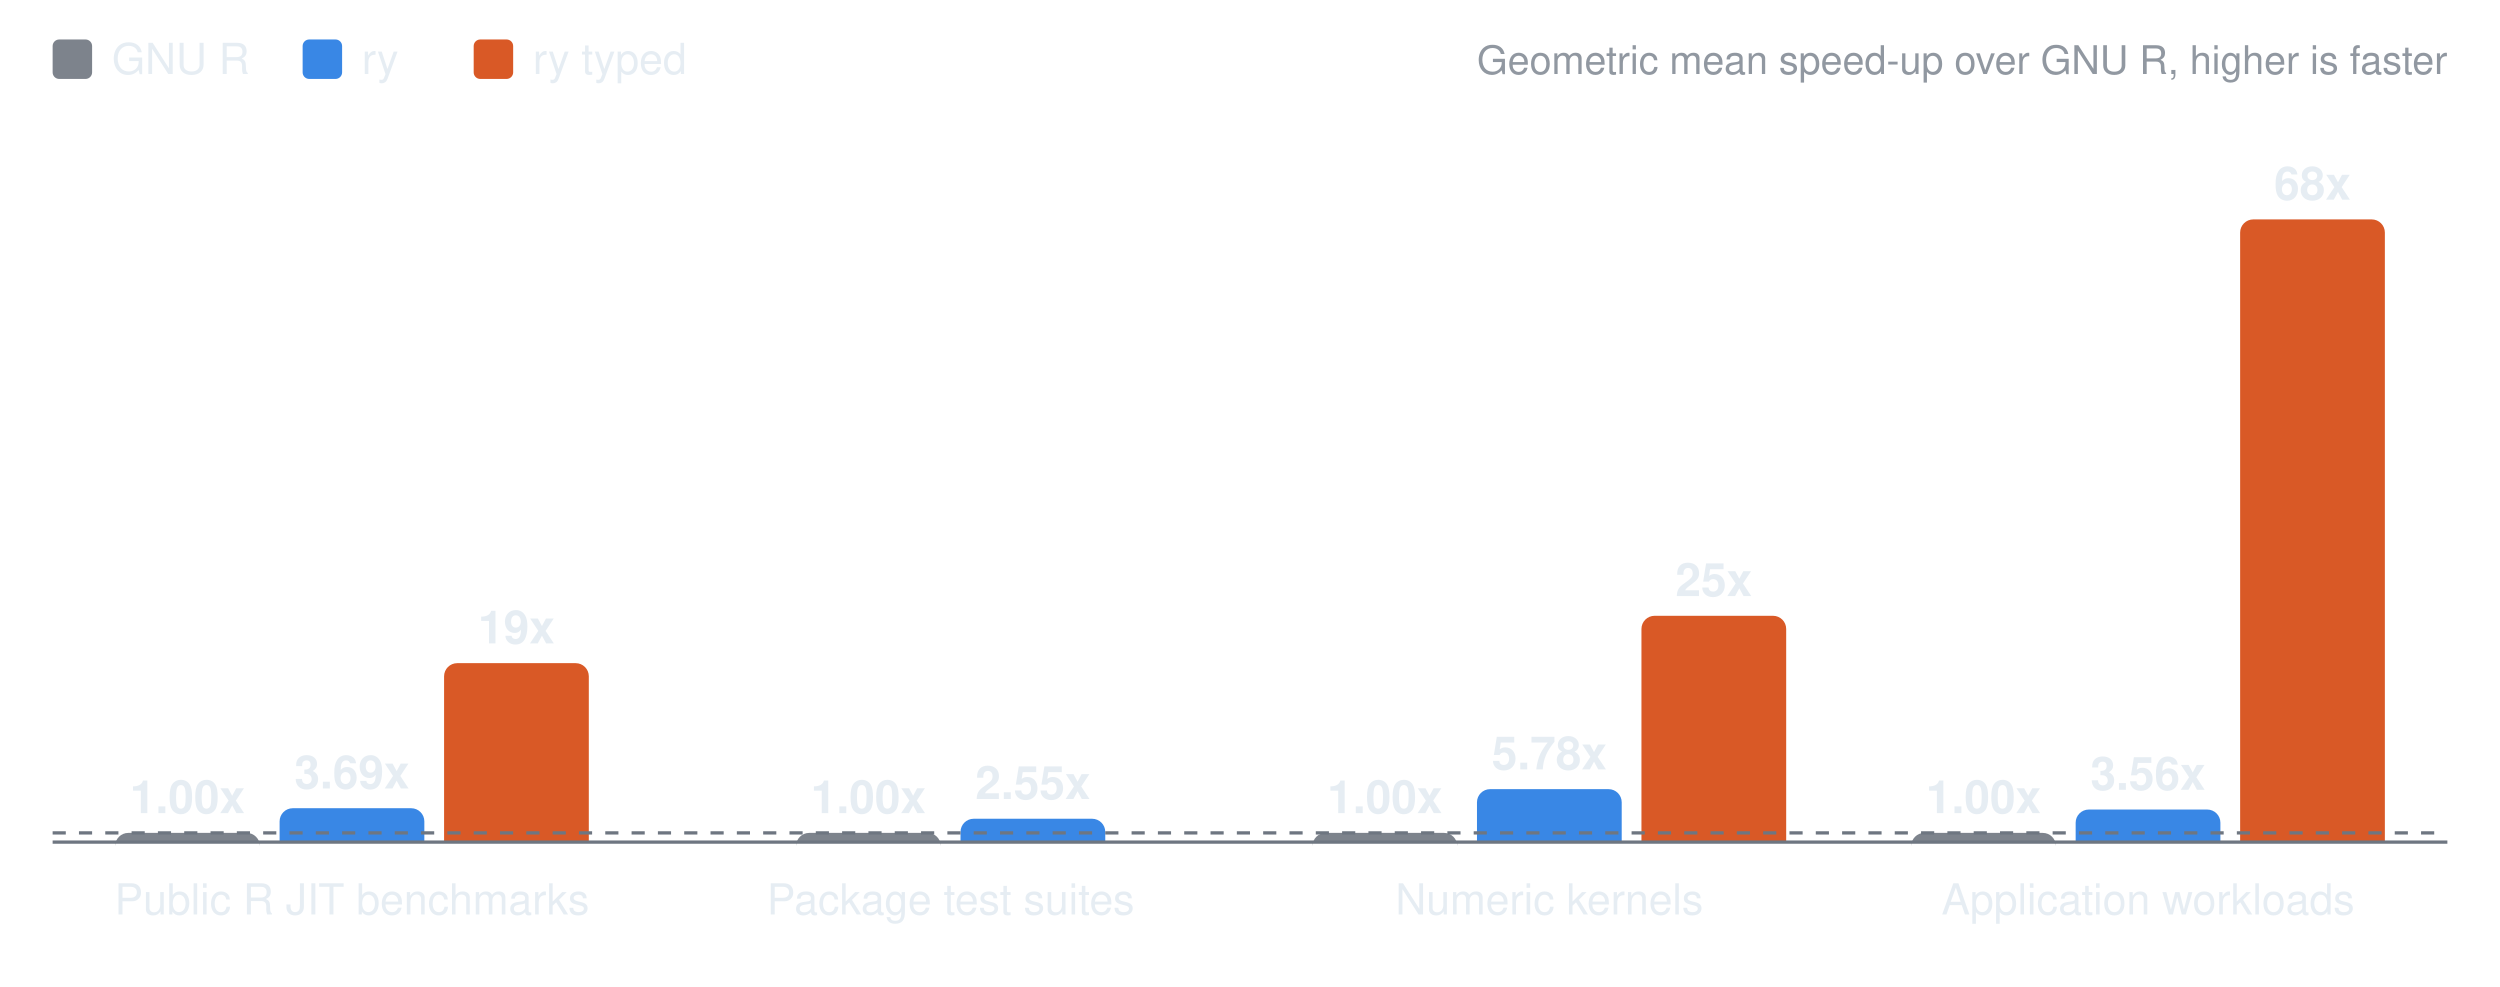
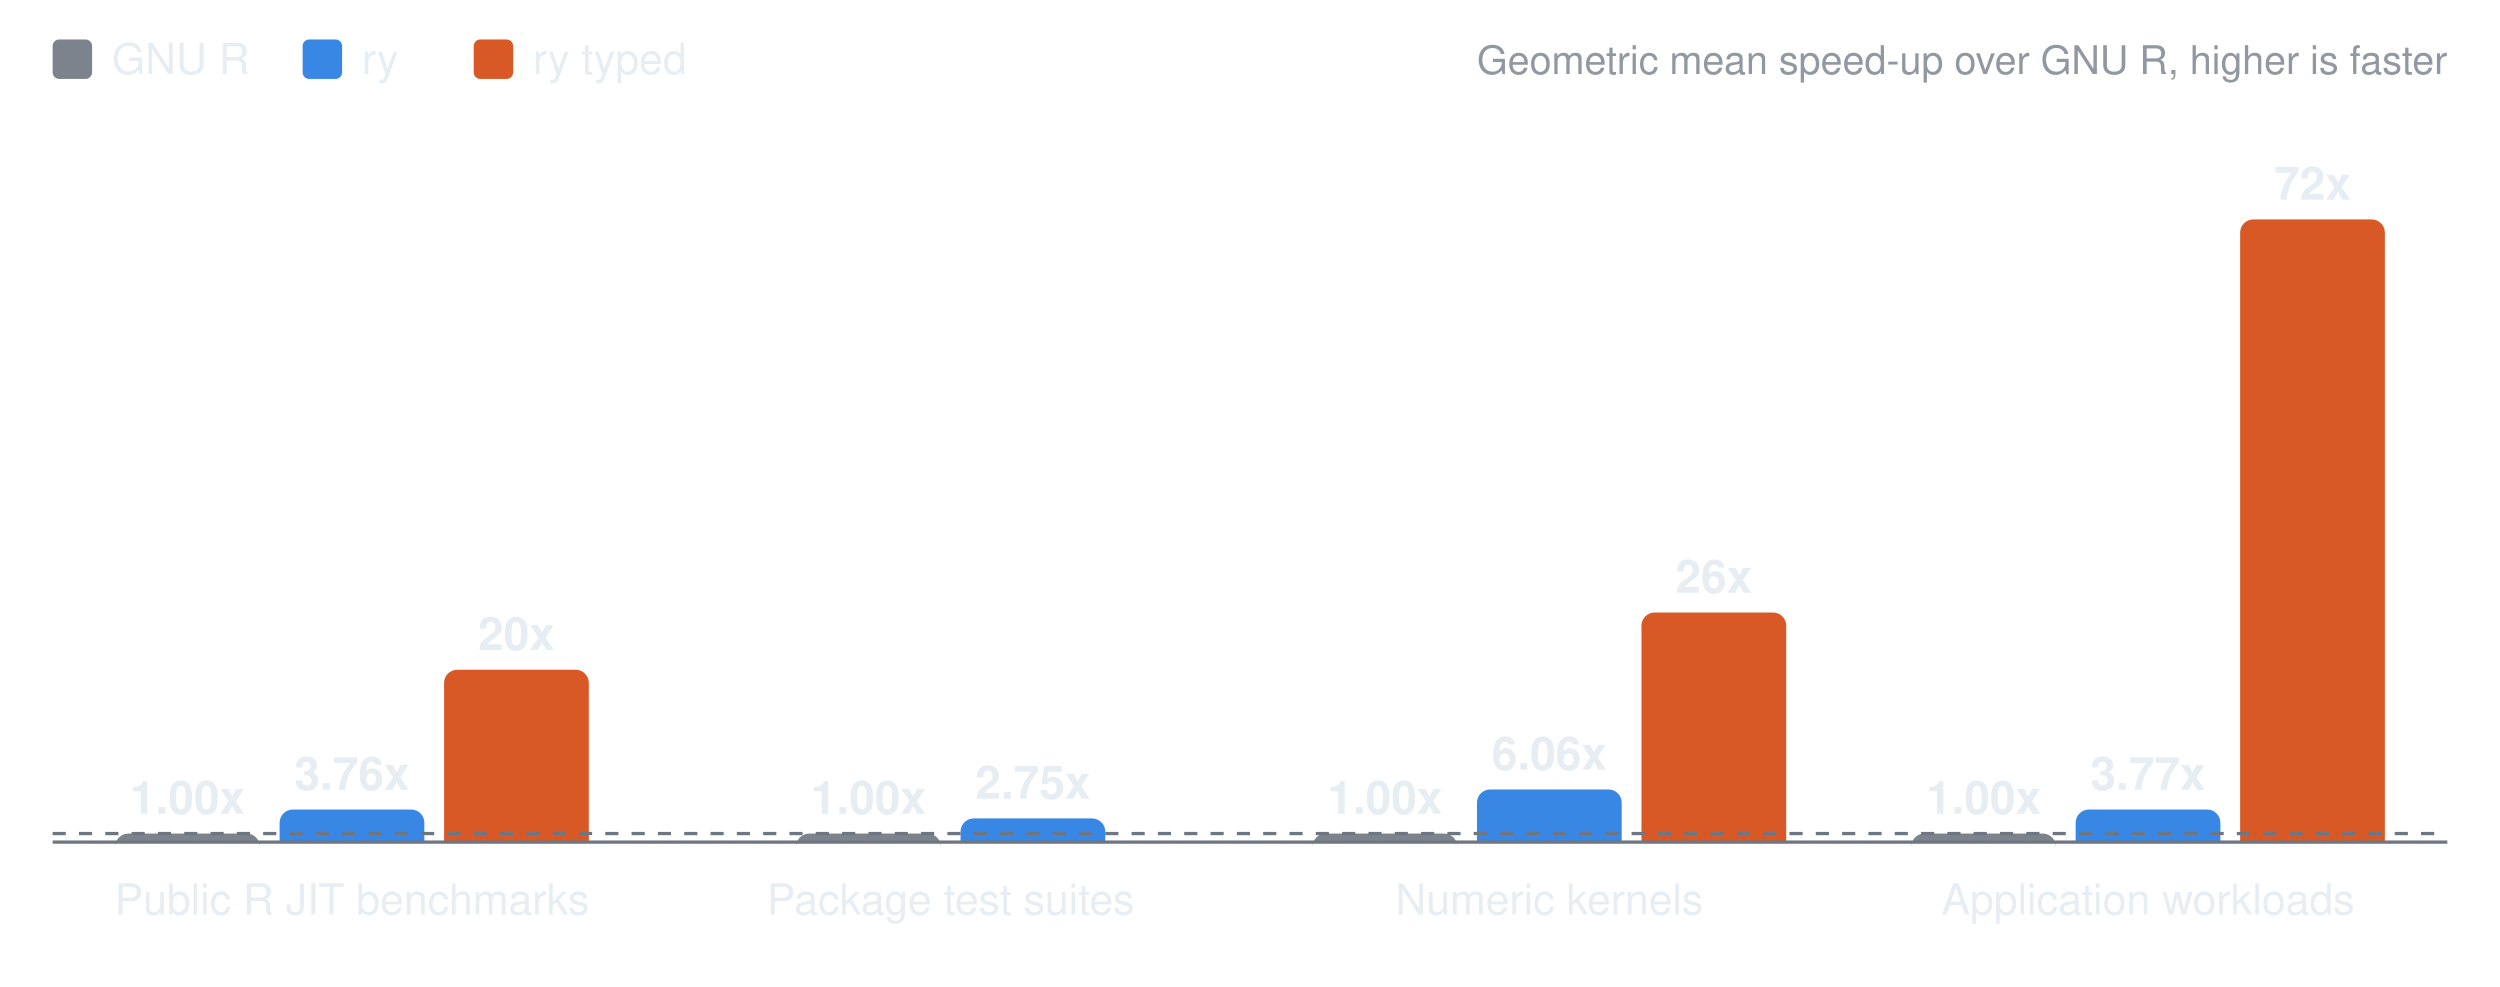
<svg xmlns="http://www.w3.org/2000/svg" viewBox="0 0 760 300" width="760" height="300" role="img" aria-labelledby="t d" font-family="-apple-system, 'Segoe UI', Helvetica, Arial, sans-serif">
  <rect x="16" y="12" width="12" height="12" rx="2" fill="#7d838c" />
  <text x="34" y="22.5" font-size="13" fill="#e6edf3">GNU R</text>
  <rect x="92" y="12" width="12" height="12" rx="2" fill="#3987e5" />
  <text x="110" y="22.5" font-size="13" fill="#e6edf3">ry</text>
  <rect x="144" y="12" width="12" height="12" rx="2" fill="#d95926" />
  <text x="162" y="22.5" font-size="13" fill="#e6edf3">ry typed</text>
  <text x="744" y="22.5" font-size="12" text-anchor="end" fill="#9198a1">Geometric mean speed-up over GNU R, higher is faster</text>
-   <path d="M35.0 256V257.2a4 4 0 0 1 4-4h36a4 4 0 0 1 4 4V256z" fill="#7d838c" />
-   <text x="57.0" y="247.2" font-size="14" font-weight="600" text-anchor="middle" fill="#e6edf3">1.00x</text>
-   <path d="M85.0 256V249.7a4 4 0 0 1 4-4h36a4 4 0 0 1 4 4V256z" fill="#3987e5" />
-   <text x="107.0" y="239.7" font-size="14" font-weight="600" text-anchor="middle" fill="#e6edf3">3.69x</text>
-   <path d="M135.0 256V205.6a4 4 0 0 1 4-4h36a4 4 0 0 1 4 4V256z" fill="#d95926" />
-   <text x="157.0" y="195.6" font-size="14" font-weight="600" text-anchor="middle" fill="#e6edf3">19x</text>
+   <path d="M35.0 256V257.4a4 4 0 0 1 4-4h36a4 4 0 0 1 4 4V256z" fill="#7d838c" />
+   <text x="57.0" y="247.4" font-size="14" font-weight="600" text-anchor="middle" fill="#e6edf3">1.00x</text>
+   <path d="M85.0 256V250.1a4 4 0 0 1 4-4h36a4 4 0 0 1 4 4V256z" fill="#3987e5" />
+   <text x="107.0" y="240.1" font-size="14" font-weight="600" text-anchor="middle" fill="#e6edf3">3.76x</text>
+   <path d="M135.0 256V207.6a4 4 0 0 1 4-4h36a4 4 0 0 1 4 4V256z" fill="#d95926" />
+   <text x="157.0" y="197.6" font-size="14" font-weight="600" text-anchor="middle" fill="#e6edf3">20x</text>
  <text x="107.0" y="278" font-size="13" text-anchor="middle" fill="#e6edf3">Public R JIT benchmarks</text>
-   <path d="M242.0 256V257.2a4 4 0 0 1 4-4h36a4 4 0 0 1 4 4V256z" fill="#7d838c" />
-   <text x="264.0" y="247.2" font-size="14" font-weight="600" text-anchor="middle" fill="#e6edf3">1.00x</text>
-   <path d="M292.0 256V252.9a4 4 0 0 1 4-4h36a4 4 0 0 1 4 4V256z" fill="#3987e5" />
-   <text x="314.0" y="242.9" font-size="14" font-weight="600" text-anchor="middle" fill="#e6edf3">2.55x</text>
+   <path d="M242.0 256V257.4a4 4 0 0 1 4-4h36a4 4 0 0 1 4 4V256z" fill="#7d838c" />
+   <text x="264.0" y="247.4" font-size="14" font-weight="600" text-anchor="middle" fill="#e6edf3">1.00x</text>
+   <path d="M292.0 256V252.8a4 4 0 0 1 4-4h36a4 4 0 0 1 4 4V256z" fill="#3987e5" />
+   <text x="314.0" y="242.8" font-size="14" font-weight="600" text-anchor="middle" fill="#e6edf3">2.75x</text>
  <text x="289.0" y="278" font-size="13" text-anchor="middle" fill="#e6edf3">Package test suites</text>
-   <path d="M399.0 256V257.2a4 4 0 0 1 4-4h36a4 4 0 0 1 4 4V256z" fill="#7d838c" />
-   <text x="421.0" y="247.2" font-size="14" font-weight="600" text-anchor="middle" fill="#e6edf3">1.00x</text>
-   <path d="M449.0 256V243.9a4 4 0 0 1 4-4h36a4 4 0 0 1 4 4V256z" fill="#3987e5" />
-   <text x="471.0" y="233.9" font-size="14" font-weight="600" text-anchor="middle" fill="#e6edf3">5.78x</text>
-   <path d="M499.0 256V191.2a4 4 0 0 1 4-4h36a4 4 0 0 1 4 4V256z" fill="#d95926" />
-   <text x="521.0" y="181.2" font-size="14" font-weight="600" text-anchor="middle" fill="#e6edf3">25x</text>
+   <path d="M399.0 256V257.4a4 4 0 0 1 4-4h36a4 4 0 0 1 4 4V256z" fill="#7d838c" />
+   <text x="421.0" y="247.4" font-size="14" font-weight="600" text-anchor="middle" fill="#e6edf3">1.00x</text>
+   <path d="M449.0 256V244.0a4 4 0 0 1 4-4h36a4 4 0 0 1 4 4V256z" fill="#3987e5" />
+   <text x="471.0" y="234.0" font-size="14" font-weight="600" text-anchor="middle" fill="#e6edf3">6.06x</text>
+   <path d="M499.0 256V190.2a4 4 0 0 1 4-4h36a4 4 0 0 1 4 4V256z" fill="#d95926" />
+   <text x="521.0" y="180.2" font-size="14" font-weight="600" text-anchor="middle" fill="#e6edf3">26x</text>
  <text x="471.0" y="278" font-size="13" text-anchor="middle" fill="#e6edf3">Numeric kernels</text>
-   <path d="M581.0 256V257.2a4 4 0 0 1 4-4h36a4 4 0 0 1 4 4V256z" fill="#7d838c" />
-   <text x="603.0" y="247.2" font-size="14" font-weight="600" text-anchor="middle" fill="#e6edf3">1.00x</text>
+   <path d="M581.0 256V257.4a4 4 0 0 1 4-4h36a4 4 0 0 1 4 4V256z" fill="#7d838c" />
+   <text x="603.0" y="247.4" font-size="14" font-weight="600" text-anchor="middle" fill="#e6edf3">1.00x</text>
  <path d="M631.0 256V250.1a4 4 0 0 1 4-4h36a4 4 0 0 1 4 4V256z" fill="#3987e5" />
-   <text x="653.0" y="240.1" font-size="14" font-weight="600" text-anchor="middle" fill="#e6edf3">3.56x</text>
+   <text x="653.0" y="240.1" font-size="14" font-weight="600" text-anchor="middle" fill="#e6edf3">3.77x</text>
  <path d="M681.0 256V70.7a4 4 0 0 1 4-4h36a4 4 0 0 1 4 4V256z" fill="#d95926" />
-   <text x="703.0" y="60.7" font-size="14" font-weight="600" text-anchor="middle" fill="#e6edf3">68x</text>
+   <text x="703.0" y="60.7" font-size="14" font-weight="600" text-anchor="middle" fill="#e6edf3">72x</text>
  <text x="653.0" y="278" font-size="13" text-anchor="middle" fill="#e6edf3">Application workloads</text>
  <line x1="16" x2="744" y1="256" y2="256" stroke="#6e7681" stroke-width="1" />
-   <line x1="16" x2="744" y1="253.2" y2="253.2" stroke="#6e7681" stroke-width="1" stroke-dasharray="4 4" />
+   <line x1="16" x2="744" y1="253.4" y2="253.4" stroke="#6e7681" stroke-width="1" stroke-dasharray="4 4" />
</svg>
